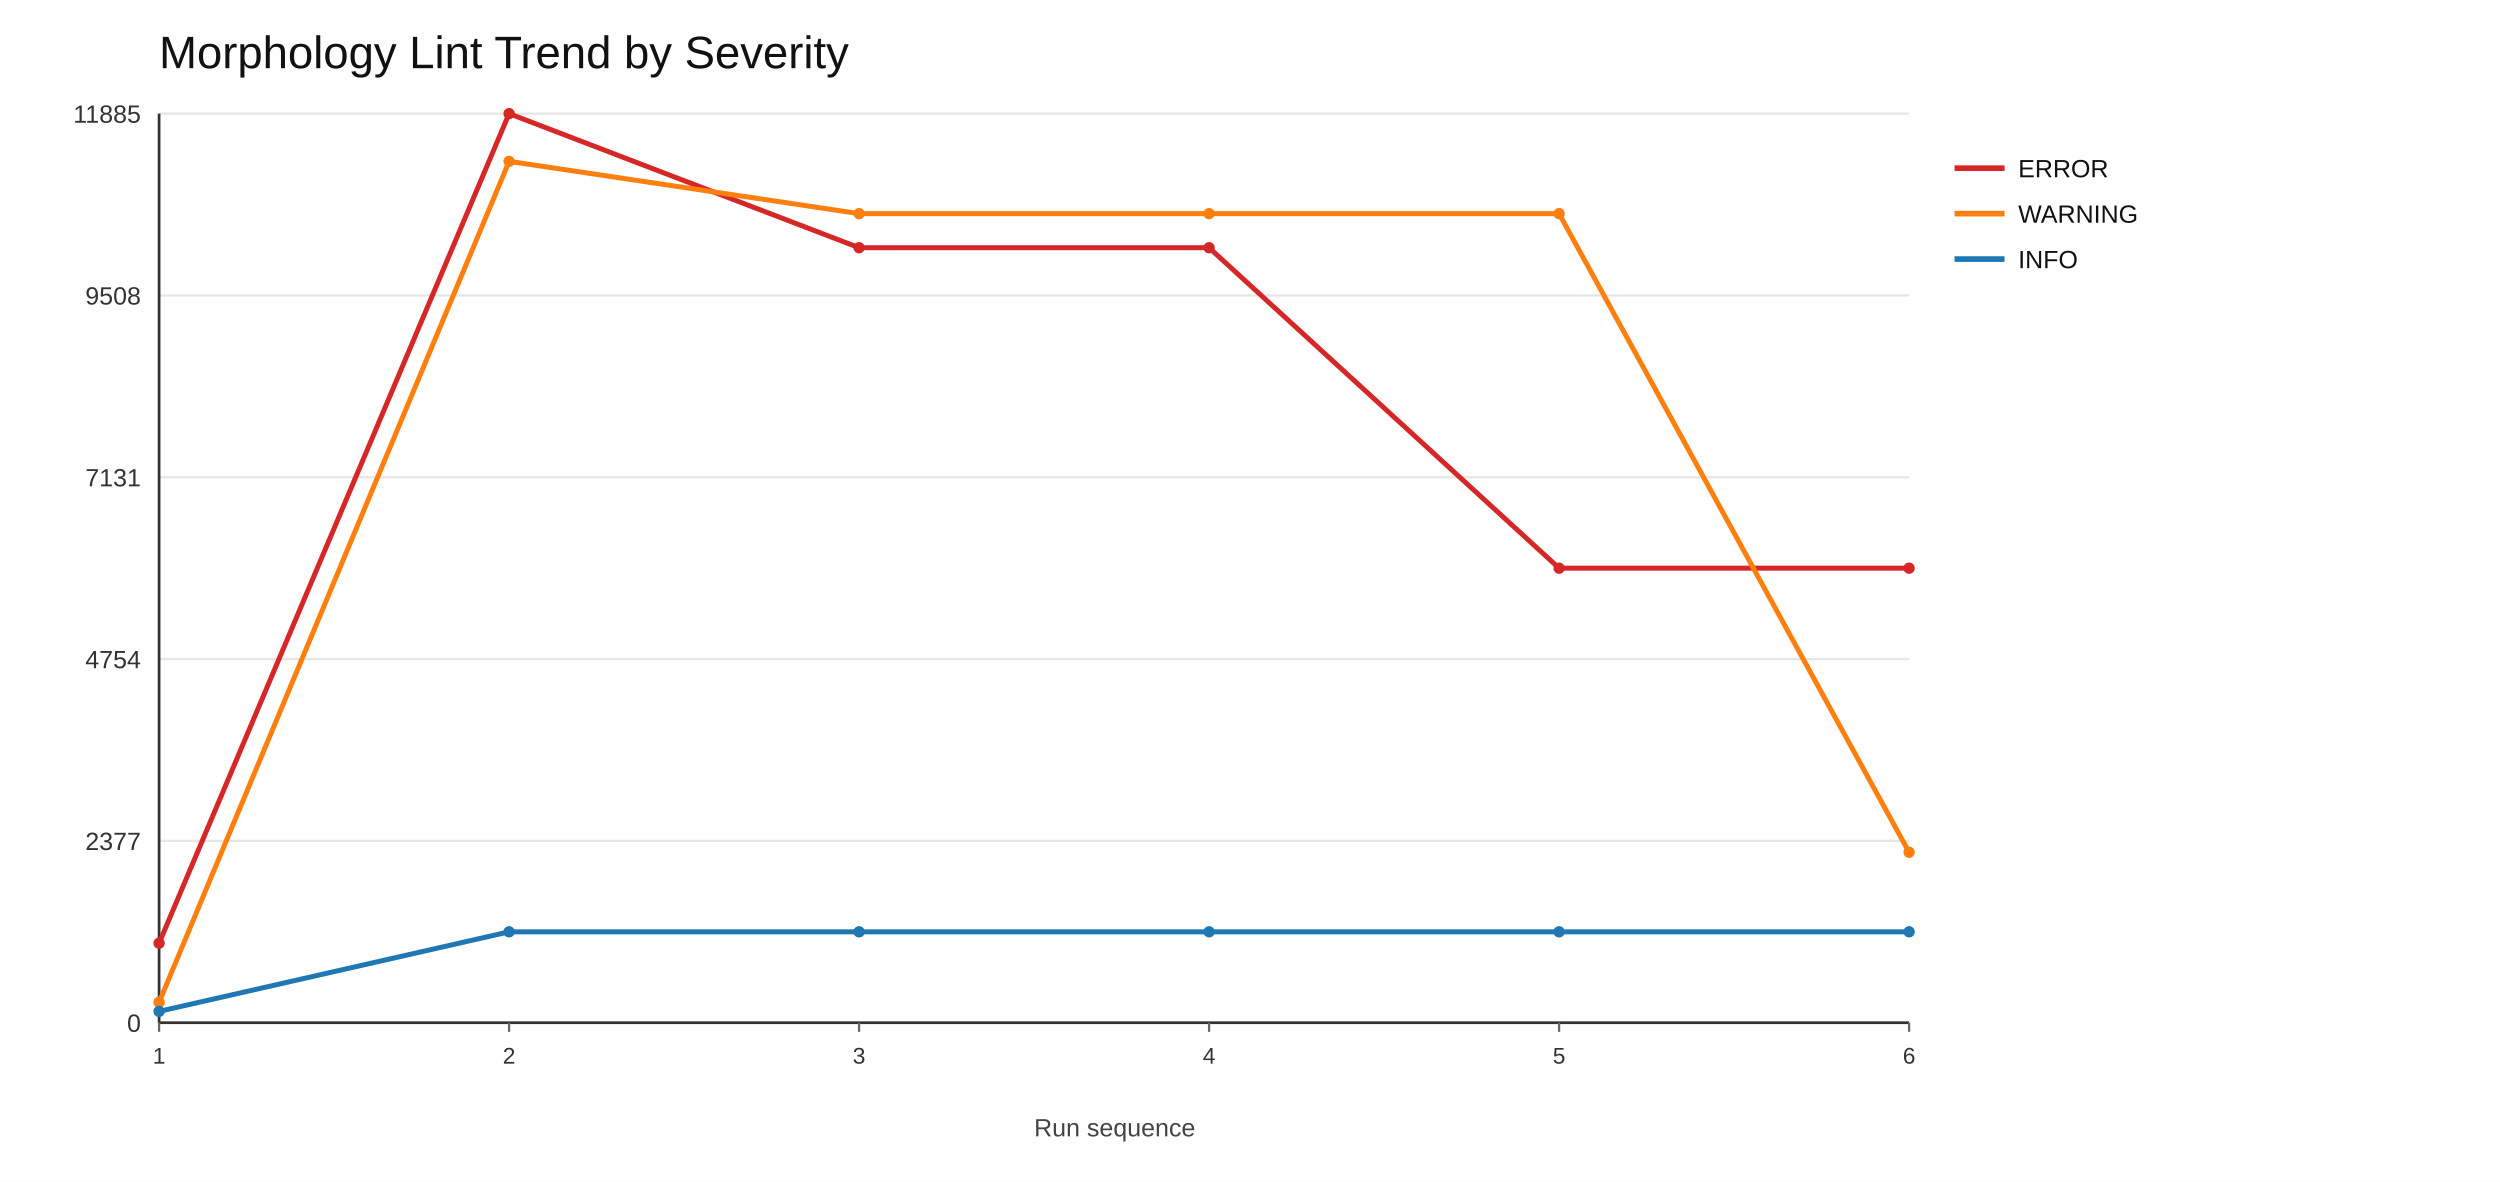
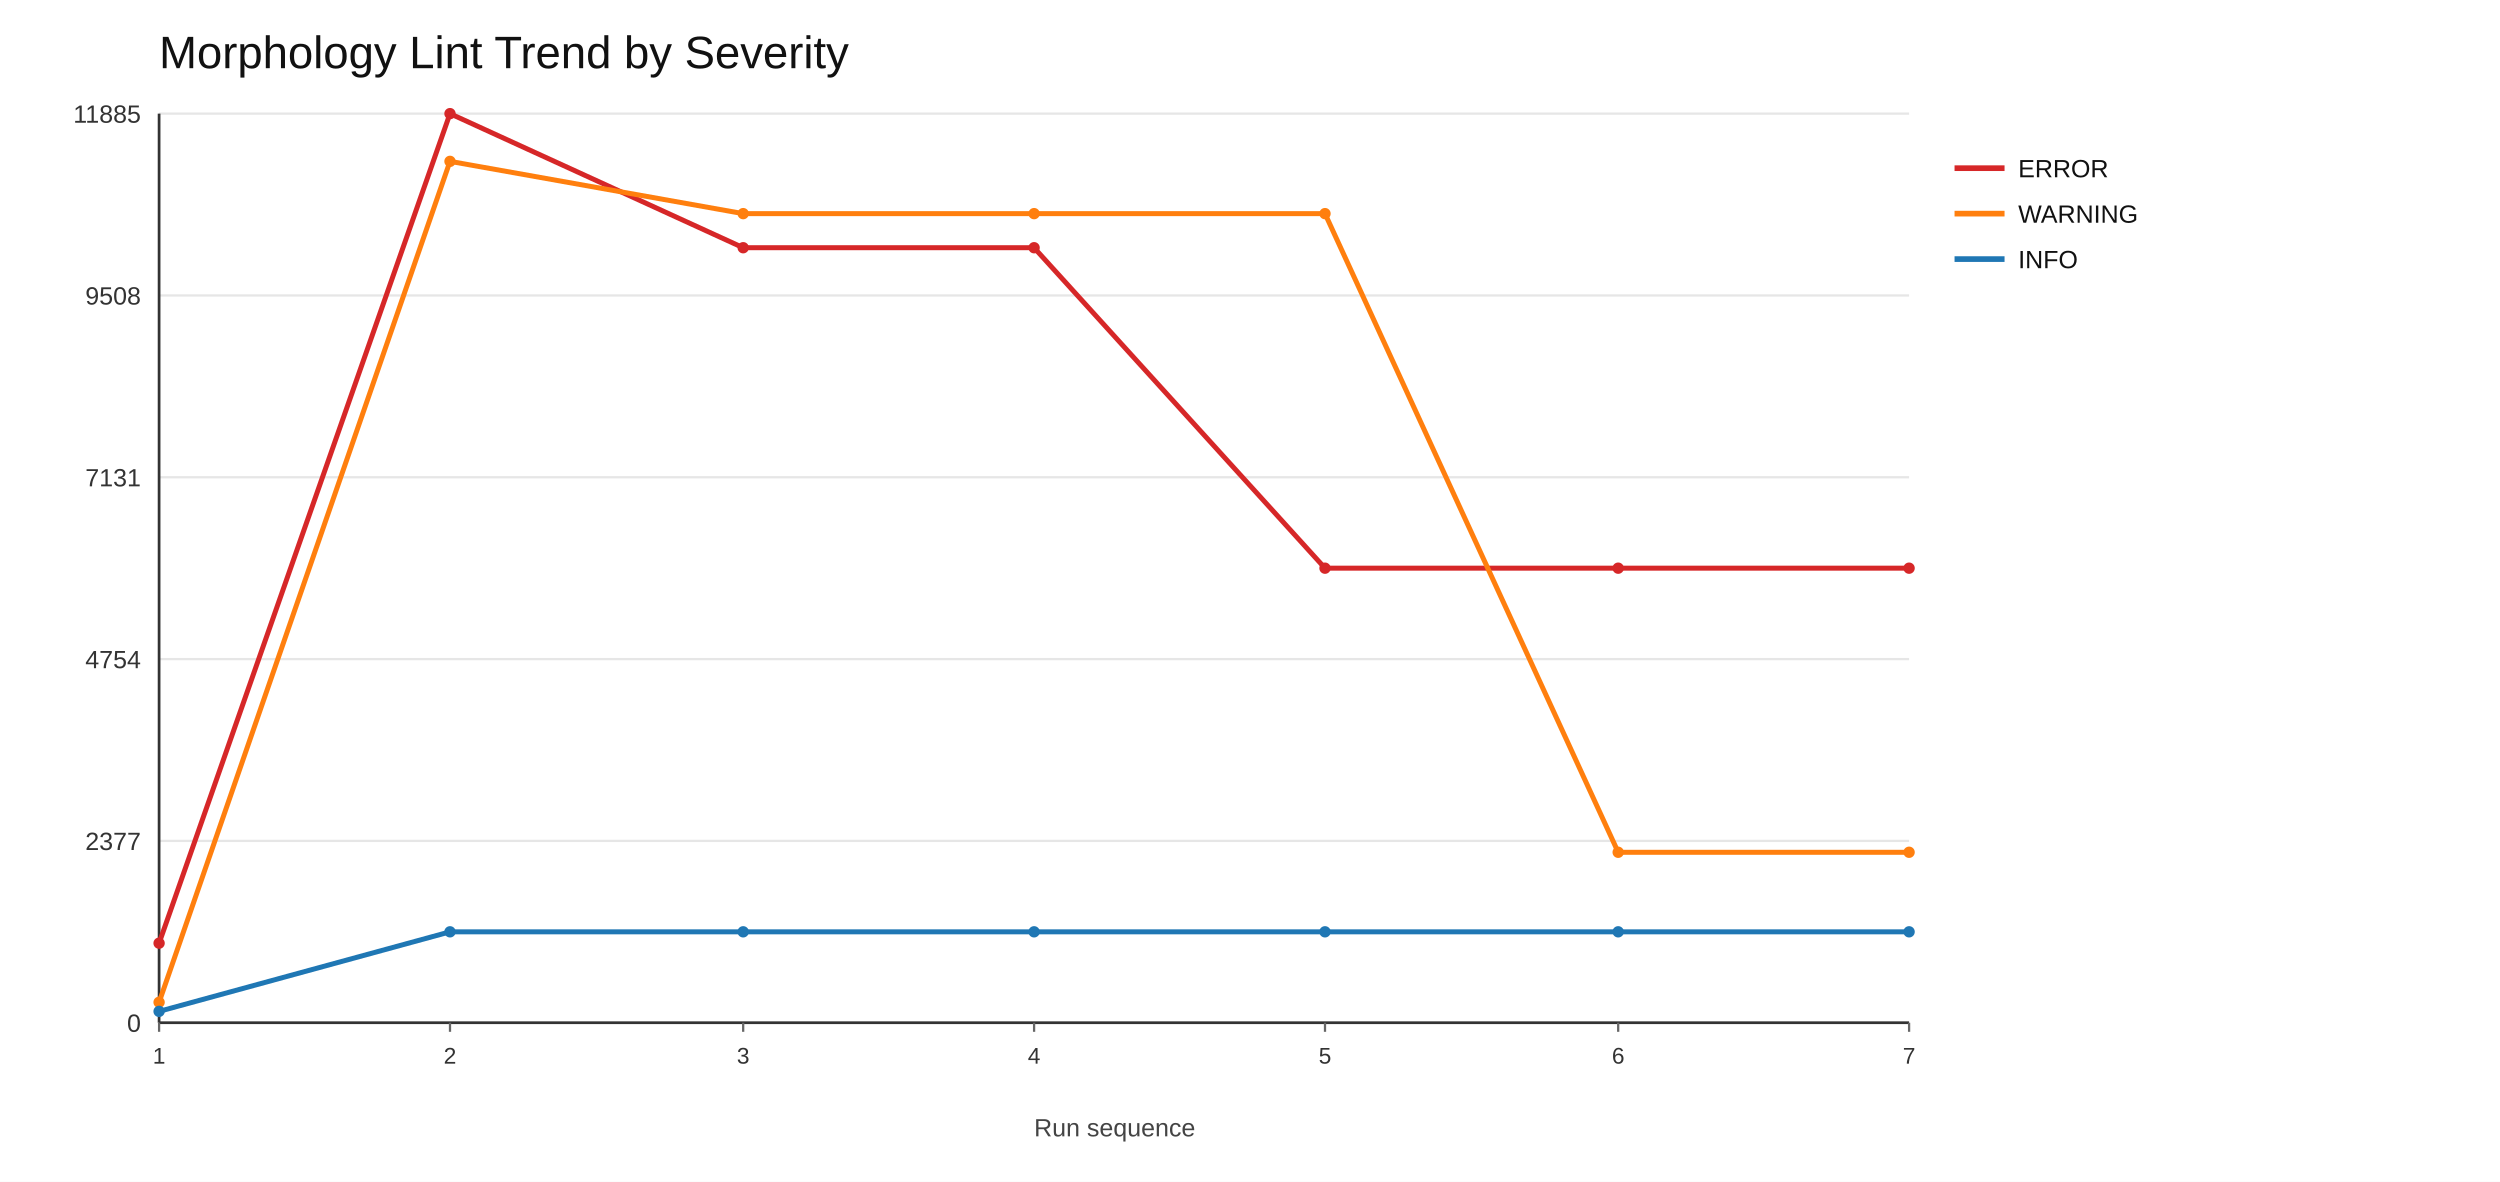
<svg xmlns="http://www.w3.org/2000/svg" width="1100" height="520">
  <rect x="0" y="0" width="1100" height="520" fill="#ffffff" />
  <text x="70" y="30" font-size="20" font-family="Arial" fill="#111">Morphology Lint Trend by Severity</text>
  <line x1="70" y1="450" x2="840" y2="450" stroke="#e6e6e6" stroke-width="1" />
  <text x="62" y="454" font-size="11" font-family="Arial" fill="#333" text-anchor="end">0</text>
  <line x1="70" y1="370" x2="840" y2="370" stroke="#e6e6e6" stroke-width="1" />
  <text x="62" y="374" font-size="11" font-family="Arial" fill="#333" text-anchor="end">2377</text>
  <line x1="70" y1="290" x2="840" y2="290" stroke="#e6e6e6" stroke-width="1" />
  <text x="62" y="294" font-size="11" font-family="Arial" fill="#333" text-anchor="end">4754</text>
  <line x1="70" y1="210" x2="840" y2="210" stroke="#e6e6e6" stroke-width="1" />
  <text x="62" y="214" font-size="11" font-family="Arial" fill="#333" text-anchor="end">7131</text>
  <line x1="70" y1="130" x2="840" y2="130" stroke="#e6e6e6" stroke-width="1" />
  <text x="62" y="134" font-size="11" font-family="Arial" fill="#333" text-anchor="end">9508</text>
  <line x1="70" y1="50" x2="840" y2="50" stroke="#e6e6e6" stroke-width="1" />
  <text x="62" y="54" font-size="11" font-family="Arial" fill="#333" text-anchor="end">11885</text>
  <line x1="70" y1="450" x2="840" y2="450" stroke="#333" stroke-width="1.2" />
  <line x1="70" y1="50" x2="70" y2="450" stroke="#333" stroke-width="1.2" />
  <line x1="70" y1="450" x2="70" y2="454" stroke="#666" stroke-width="1" />
  <text x="70" y="468" font-size="10" font-family="Arial" fill="#333" text-anchor="middle">1</text>
-   <line x1="224" y1="450" x2="224" y2="454" stroke="#666" stroke-width="1" />
-   <text x="224" y="468" font-size="10" font-family="Arial" fill="#333" text-anchor="middle">2</text>
-   <line x1="378" y1="450" x2="378" y2="454" stroke="#666" stroke-width="1" />
-   <text x="378" y="468" font-size="10" font-family="Arial" fill="#333" text-anchor="middle">3</text>
-   <line x1="532" y1="450" x2="532" y2="454" stroke="#666" stroke-width="1" />
-   <text x="532" y="468" font-size="10" font-family="Arial" fill="#333" text-anchor="middle">4</text>
-   <line x1="686" y1="450" x2="686" y2="454" stroke="#666" stroke-width="1" />
-   <text x="686" y="468" font-size="10" font-family="Arial" fill="#333" text-anchor="middle">5</text>
+   <line x1="198" y1="450" x2="198" y2="454" stroke="#666" stroke-width="1" />
+   <text x="198" y="468" font-size="10" font-family="Arial" fill="#333" text-anchor="middle">2</text>
+   <line x1="327" y1="450" x2="327" y2="454" stroke="#666" stroke-width="1" />
+   <text x="327" y="468" font-size="10" font-family="Arial" fill="#333" text-anchor="middle">3</text>
+   <line x1="455" y1="450" x2="455" y2="454" stroke="#666" stroke-width="1" />
+   <text x="455" y="468" font-size="10" font-family="Arial" fill="#333" text-anchor="middle">4</text>
+   <line x1="583" y1="450" x2="583" y2="454" stroke="#666" stroke-width="1" />
+   <text x="583" y="468" font-size="10" font-family="Arial" fill="#333" text-anchor="middle">5</text>
+   <line x1="712" y1="450" x2="712" y2="454" stroke="#666" stroke-width="1" />
+   <text x="712" y="468" font-size="10" font-family="Arial" fill="#333" text-anchor="middle">6</text>
  <line x1="840" y1="450" x2="840" y2="454" stroke="#666" stroke-width="1" />
-   <text x="840" y="468" font-size="10" font-family="Arial" fill="#333" text-anchor="middle">6</text>
-   <polyline fill="none" stroke="#d62728" stroke-width="2.2" points="70,415 224,50 378,109 532,109 686,250 840,250" />
+   <text x="840" y="468" font-size="10" font-family="Arial" fill="#333" text-anchor="middle">7</text>
+   <polyline fill="none" stroke="#d62728" stroke-width="2.2" points="70,415 198,50 327,109 455,109 583,250 712,250 840,250" />
  <circle cx="70" cy="415" r="2.5" fill="#d62728" />
-   <circle cx="224" cy="50" r="2.5" fill="#d62728" />
-   <circle cx="378" cy="109" r="2.5" fill="#d62728" />
-   <circle cx="532" cy="109" r="2.5" fill="#d62728" />
-   <circle cx="686" cy="250" r="2.5" fill="#d62728" />
+   <circle cx="198" cy="50" r="2.5" fill="#d62728" />
+   <circle cx="327" cy="109" r="2.5" fill="#d62728" />
+   <circle cx="455" cy="109" r="2.5" fill="#d62728" />
+   <circle cx="583" cy="250" r="2.5" fill="#d62728" />
+   <circle cx="712" cy="250" r="2.5" fill="#d62728" />
  <circle cx="840" cy="250" r="2.5" fill="#d62728" />
  <line x1="860" y1="74" x2="882" y2="74" stroke="#d62728" stroke-width="2.5" />
  <text x="888" y="78" font-size="11" font-family="Arial" fill="#111">ERROR</text>
-   <polyline fill="none" stroke="#ff7f0e" stroke-width="2.2" points="70,441 224,71 378,94 532,94 686,94 840,375" />
+   <polyline fill="none" stroke="#ff7f0e" stroke-width="2.2" points="70,441 198,71 327,94 455,94 583,94 712,375 840,375" />
  <circle cx="70" cy="441" r="2.5" fill="#ff7f0e" />
-   <circle cx="224" cy="71" r="2.5" fill="#ff7f0e" />
-   <circle cx="378" cy="94" r="2.5" fill="#ff7f0e" />
-   <circle cx="532" cy="94" r="2.5" fill="#ff7f0e" />
-   <circle cx="686" cy="94" r="2.5" fill="#ff7f0e" />
+   <circle cx="198" cy="71" r="2.5" fill="#ff7f0e" />
+   <circle cx="327" cy="94" r="2.5" fill="#ff7f0e" />
+   <circle cx="455" cy="94" r="2.5" fill="#ff7f0e" />
+   <circle cx="583" cy="94" r="2.5" fill="#ff7f0e" />
+   <circle cx="712" cy="375" r="2.5" fill="#ff7f0e" />
  <circle cx="840" cy="375" r="2.5" fill="#ff7f0e" />
  <line x1="860" y1="94" x2="882" y2="94" stroke="#ff7f0e" stroke-width="2.5" />
  <text x="888" y="98" font-size="11" font-family="Arial" fill="#111">WARNING</text>
-   <polyline fill="none" stroke="#1f77b4" stroke-width="2.2" points="70,445 224,410 378,410 532,410 686,410 840,410" />
+   <polyline fill="none" stroke="#1f77b4" stroke-width="2.2" points="70,445 198,410 327,410 455,410 583,410 712,410 840,410" />
  <circle cx="70" cy="445" r="2.5" fill="#1f77b4" />
-   <circle cx="224" cy="410" r="2.5" fill="#1f77b4" />
-   <circle cx="378" cy="410" r="2.5" fill="#1f77b4" />
-   <circle cx="532" cy="410" r="2.5" fill="#1f77b4" />
-   <circle cx="686" cy="410" r="2.5" fill="#1f77b4" />
+   <circle cx="198" cy="410" r="2.5" fill="#1f77b4" />
+   <circle cx="327" cy="410" r="2.5" fill="#1f77b4" />
+   <circle cx="455" cy="410" r="2.5" fill="#1f77b4" />
+   <circle cx="583" cy="410" r="2.5" fill="#1f77b4" />
+   <circle cx="712" cy="410" r="2.5" fill="#1f77b4" />
  <circle cx="840" cy="410" r="2.5" fill="#1f77b4" />
  <line x1="860" y1="114" x2="882" y2="114" stroke="#1f77b4" stroke-width="2.5" />
  <text x="888" y="118" font-size="11" font-family="Arial" fill="#111">INFO</text>
  <text x="455" y="500" font-size="11" font-family="Arial" fill="#444">Run sequence</text>
</svg>
